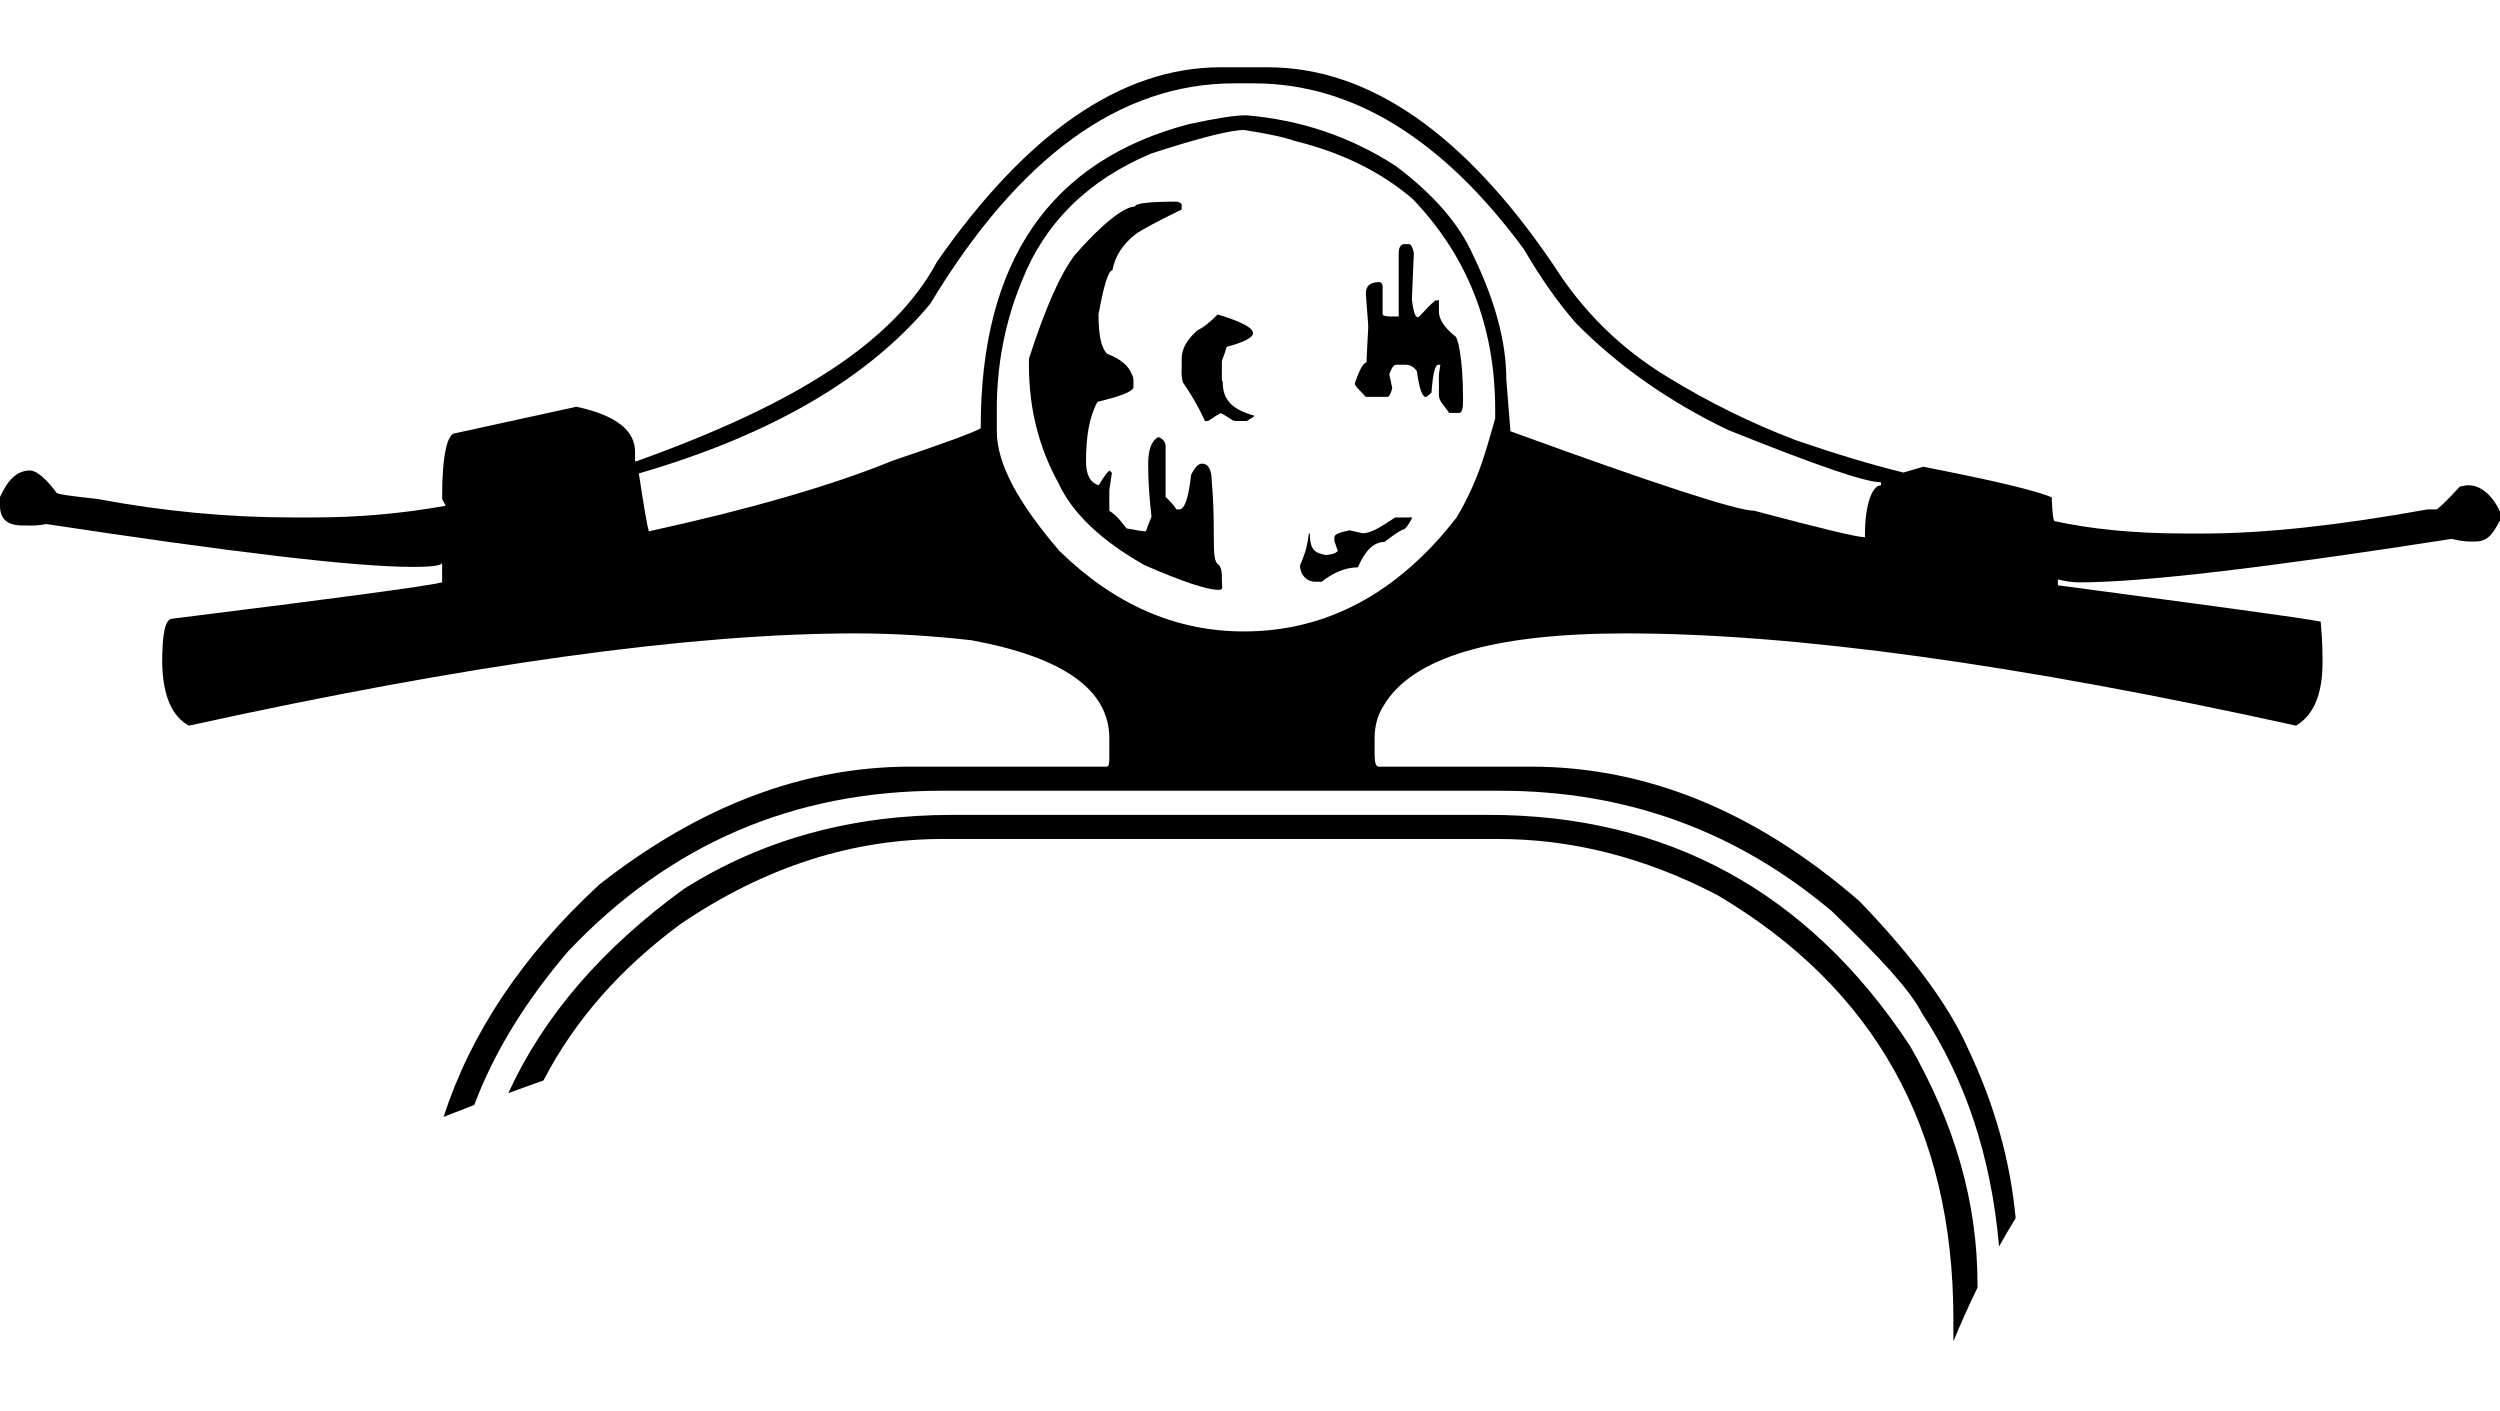
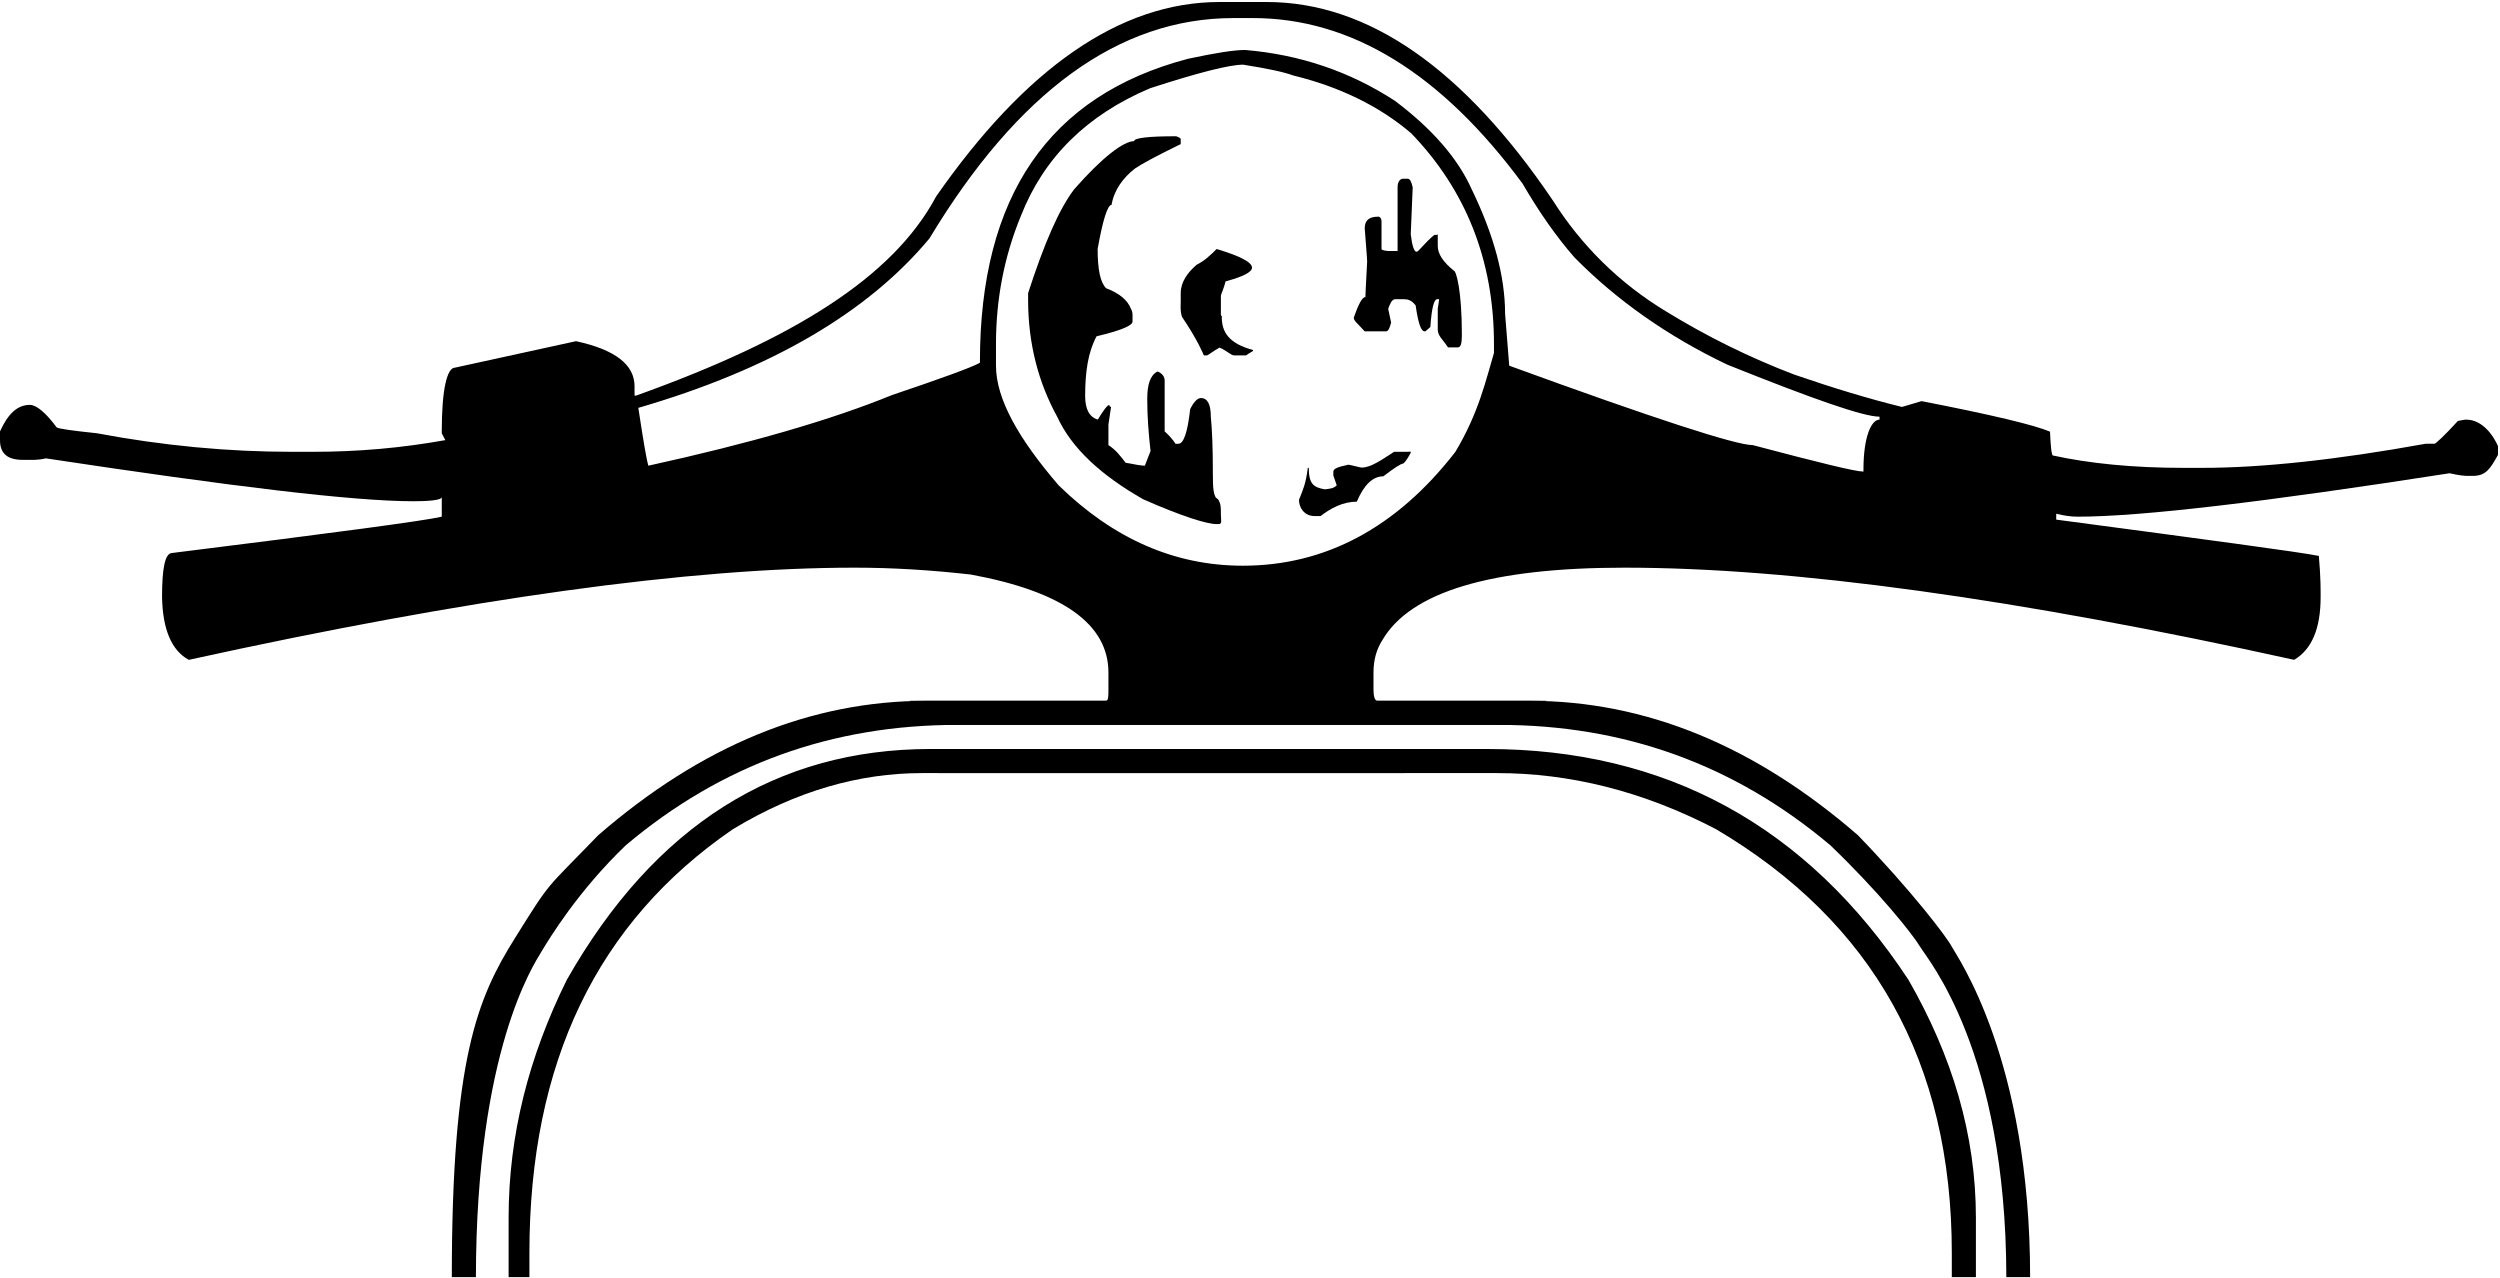
- <svg xmlns="http://www.w3.org/2000/svg" fillRule="evenodd" strokeLinejoin="round" strokeMiterlimit="2" clipRule="evenodd" viewBox="0 0 576 325">
-   <g transform="translate(-661.196 -264.165) scale(1.38907)">
-     <clipPath id="_clip1">
-       <path d="M476 201.333H890.667V412.534H476z" />
-     </clipPath>
-     <g clipPath="url(#_clip1)">
-       <g transform="matrix(1 0 0 -1 365.333 617.333)">
-         <g>
-           <path fill="currentColor" d="M8 6.667c.216 0-.144.106-.144.325v3.092c0 .327.459 1.14.785 2.443 2.82.757 4.38 1.517 4.38 2.278 0 .867-1.861 1.896-5.874 3.092-1.086-1.086-2.002-1.953-3.304-2.604-1.522-1.302-2.654-2.877-2.654-4.72V9.108c0-.76-.113-1.401.212-2.484 2.604-3.8 3.63-6.391 3.63-6.391h.488c.217 0 .921.651 2.116 1.302C8.719 1.1 9.532.233 10.076.233h1.791c.325 0-.011-.024 1.322.738v.162C9.189 2.216 8 4.063 8 6.667" transform="translate(305.477 357.1)" />
-           <path fill="currentColor" d="M32 2.667c0 .866.037 1.681-.504 2.441-.76.325-.829 1.791-.829 4.395v.162c0 3.907-.123 6.943-.339 9.115 0 2.06-.552 3.092-1.635 3.092-.544 0-1.142-.54-1.793-1.843-.435-3.905-1.089-5.748-1.957-5.748h-.488s-.455.862-1.788 2.058v8.464c0 .976-1.006 1.464-1.222 1.464-1.196-.651-1.669-2.172-1.669-4.558 0-2.929.224-5.805.549-8.626l-.946-2.442c-.435 0-1.559.164-3.186.49-.869 1.082-1.526 2.06-2.86 2.929v3.417l.435 2.931c-.22 0-.272.107-.272.325-.325 0-.949-.814-1.925-2.441-1.412.432-2.103 1.735-2.103 3.905 0 4.014.487 7.326 1.899 9.93 4.122.976 5.966 1.789 5.966 2.441v.651c0 .432.062.92-.264 1.465-.544 1.408-1.84 2.548-4.118 3.417-.978.978-1.41 3.147-1.41 6.511.867 4.883 1.656 7.324 2.307 7.324.432 2.495 1.919 4.501 3.871 6.023 1.082.757 3.614 2.116 7.614 4.069v.813c0 .216-.438.379-.765.488-4.557 0-6.973-.272-6.973-.813-1.738 0-5.272-2.66-9.936-7.976C5.161 53.285 2.667 47.532 0 39.288v-1.14c0-7.38 1.783-13.835 4.823-19.368 2.385-5.208 7.237-9.704 14.292-13.717C25.515 2.24 29.663.948 31.291.948h.325c.651 0 .384.687.384 1.556v.163z" transform="translate(281.333 328.385)" />
-           <path fill="currentColor" d="M244 10.667c0 13.778-3.913 26.778-11.183 39.474-16.926 25.716-40.425 38.335-69.938 38.335H74.013c-16.496 0-31.36-3.939-44.597-12.293C15.863 66.325 6.168 55.115.309 42.32c1.955.704 3.899 1.445 5.835 2.104 5.271 10.141 12.844 18.645 22.784 25.985 14.104 9.547 28.589 14.067 43.457 14.067h92.122c11.934 0 24.1-2.916 36.362-9.316C226.912 59.751 240 36.489 240 4.807v-3.66a149.574 149.574 0 004 8.908v.612z" transform="translate(194.667 203.523)" />
-           <path fill="currentColor" d="M18.667 10.667h-2.279c-2.063-1.334-3.853-2.618-5.371-2.618-.218 0-1.11.263-2.193.482-1.521-.326-2.52-.606-2.52-1.147v-.651l.567-1.628c-.544-.544-1.13-.561-1.996-.668-1.847.326-2.647.896-2.647 3.563h-.163C1.74 5.333 1.251 4.325.6 2.697.6 1.396 1.468 0 3.204 0h.977c1.735 1.333 3.743 2.389 6.022 2.389 1.193 2.822 2.658 4.207 4.394 4.207 1.844 1.409 2.931 2.103 3.256 2.103.107 0 .542.386 1.302 1.797 0 .327-.163.171-.488.171" transform="translate(325.696 330.667)" />
-           <path fill="currentColor" fillRule="nonzero" d="M176 116c-6.62 7.703-10.396 14.323-10.396 19.857v3.58c0 7.378 1.329 14.486 4.152 21.322 3.797 9.657 10.919 16.709 21.444 21.158 8.029 2.606 13.164 3.907 15.443 3.907 4.122-.651 6.878-1.248 8.29-1.791 7.594-1.845 14.282-5.045 19.599-9.602 9.005-9.334 13.739-20.996 13.739-34.994v-1.465c-1.334-4.449-2.514-9.928-6.42-16.439-9.766-12.588-21.602-18.88-35.274-18.88-11.286 0-21.462 4.448-30.577 13.347zm-13.063 20.345c-1.333-.761-6.261-2.55-14.614-5.372-10.092-4.124-23.612-8.03-40.431-11.718-.219.652-.792 3.85-1.66 9.604 22.027 6.4 38.124 15.856 48.324 28.118 14.649 24.306 31.451 36.584 50.439 36.584h3.256c16.382 0 31.302-9.24 44.758-27.469 2.711-4.667 5.588-8.797 8.627-12.269 7.052-7.162 15.552-13.108 25.317-17.772 14.323-5.752 22.651-8.658 25.318-8.658v-.488c-1.334 0-2.667-2.766-2.667-8.301v-.325c-1.333 0-7.301 1.465-18.369 4.394-2.823 0-16.346 4.395-40.434 13.184l-.686 8.626c0 6.185-1.864 13.074-5.551 20.67-2.279 5.099-6.52 9.983-12.705 14.65-7.487 4.882-15.792 7.702-24.907 8.462-1.845 0-4.917-.488-9.475-1.464-23.112-6.078-34.54-22.842-34.54-50.293v-.163zm163.67-102.702c-3.039 6.836-8.914 14.936-17.919 24.269-17.145 14.865-35.227 22.316-54.539 22.316h-25.228c-.434 0-.65.723-.65 1.917v2.768c0 2.059.488 3.85 1.464 5.371 4.664 8.028 18.066 12.044 40.202 12.044 27.886 0 64.942-5.101 111.166-15.3 2.929 1.735 4.393 5.209 4.393 10.417 0 .976.027 3.255-.299 6.836-3.254.651-18.26 2.658-43.593 6.023v.976c1.333-.325 2.468-.488 3.555-.488 10.522 0 31.045 2.433 61.754 7.209 1.408-.325 2.347-.44 2.998-.44h.813c2.169 0 2.88 1.096 4.213 3.484v1.466c-1.333 2.929-3.345 4.384-5.189 4.384h-.325l-1.14-.21c-2.388-2.604-3.69-3.79-3.907-3.79h-1.464c-14.759-2.667-27.128-4-37.109-4h-3.094c-8.462 0-15.68.749-21.646 2.052-.219 0-.382 1.352-.488 3.956-2.498 1.082-9.603 2.792-21.322 5.069l-3.256-.964c-5.317 1.303-11.286 3.099-17.902 5.377a127.396 127.396 0 00-21.16 10.42c-7.922 4.774-14.216 11.088-18.88 18.468-14.758 21.811-30.599 32.955-47.526 32.955h-7.813c-16.6 0-32.281-11.101-47.036-32.26-7.163-13.456-23.764-23.74-49.805-33.073h-.271v1.544c0 3.581-3.201 6.076-9.712 7.486l-20.096-4.394c-1.301 0-2.192-3.527-2.192-10.579v-.325l.592-1.127c-7.271-1.301-14.439-1.939-22.032-1.939h-3.419c-10.634 0-21.43 1.016-32.389 3.079-4.124.432-6.347.751-6.673.969-1.846 2.495-3.379 3.74-4.462 3.74-2.062 0-3.617-1.468-4.95-4.397v-1.465c0-2.279 1.328-3.259 3.716-3.259H4.8c.652 0 1.681-.08 3.093.245 30.815-4.666 51.028-7.118 61.014-7.118 2.278 0 4.697.148 4.697.692v-3.255c-2.667-.652-17.719-2.66-44.737-6.023-1.195 0-1.698-2.441-1.698-7.324.107-5.426 1.618-8.898 4.44-10.417 46.44 10.199 83.302 15.3 110.538 15.3 6.185 0 12.542-.381 19.272-1.139 15.3-2.824 22.852-8.248 22.852-16.276v-2.768c0-1.194-.002-1.917-.434-1.917h-32.552c-17.797 0-34.993-6.528-51.596-19.549-12.718-11.74-21.317-24.599-25.844-38.544a377.32 377.32 0 005.08 1.969c3.36 8.881 8.543 17.24 15.556 25.463 16.927 17.904 37.542 26.661 61.85 26.661h92.772c20.724 0 39.062-6.537 55.013-19.991 7.92-7.596 13.045-13.142 14.891-16.83 7.184-10.867 11.542-23.762 12.836-38.768.893 1.596 1.81 3.16 2.753 4.69-.841 9.231-3.383 18.666-7.989 28.314z" transform="translate(110.396 219.772)" />
-           <path fill="currentColor" d="M12 2.667h.163l.813.713c.217 3.147.596 4.62 1.14 4.62h.325l-.237-1.597V2.984c0-1.085.832-1.651 1.703-2.984h1.626c.543 0 .671.812.671 2.008v.325c0 6.943-.916 10.416-1.349 10.416-1.736 1.41-2.651 2.768-2.651 4.07v1.953c0 .216.075-.105-.251-.105h-.325c-1.628-1.334-2.604-2.796-2.931-2.796-.434 0-.76 1.069-.976 2.916l.326 7.78C9.828 27.544 9.559 28 9.233 28h-.814c-.326 0-.882-.332-.882-1.416V16H6.14c-.435 0-1.269.112-1.269.331v4.557c0 .541-.288.813-.504.813-1.628 0-2.287-.65-2.287-1.952.216-3.04.403-4.884.403-5.534-.219-3.799-.287-5.752-.287-5.859-.544 0-1.176-1.245-1.935-3.415 0-.544.615-.941 1.811-2.274h3.58c.325 0 .596.59.815 1.461l-.49 2.261C6.195 7.04 6.573 8 7.117 8h1.466c.65 0 1.301-.172 1.952-1.039.433-3.04.921-4.294 1.465-4.294" transform="translate(335.129 358.667)" />
-         </g>
-       </g>
+ <svg xmlns="http://www.w3.org/2000/svg" width="415" height="212">
+   <g fill="currentColor" fill-rule="evenodd">
+     <path d="M202.81 52.566c.217 0-.143-.106-.143-.325V49.15c0-.327.458-1.14.785-2.443 2.82-.757 4.38-1.517 4.38-2.278 0-.867-1.861-1.896-5.875-3.092-1.085 1.086-2.001 1.953-3.304 2.604-1.521 1.302-2.653 2.877-2.653 4.72v1.465c0 .76-.113 1.401.212 2.484 2.604 3.8 3.63 6.39 3.63 6.39h.487c.218 0 .922-.65 2.116-1.3 1.084.434 1.898 1.3 2.442 1.3h1.79c.326 0-.01.025 1.323-.737V58.1c-4-1.083-5.19-2.93-5.19-5.534" />
+     <path d="M202.667 85.281c0-.866.037-1.681-.504-2.441-.76-.325-.83-1.79-.83-4.395v-.162c0-3.907-.122-6.943-.338-9.115 0-2.06-.552-3.092-1.635-3.092-.544 0-1.143.54-1.793 1.843-.435 3.905-1.09 5.748-1.958 5.748h-.488s-.454-.862-1.788-2.058v-8.464c0-.976-1.005-1.464-1.221-1.464-1.196.65-1.67 2.172-1.67 4.558 0 2.929.225 5.805.55 8.626l-.947 2.442c-.434 0-1.558-.164-3.185-.49-.87-1.082-1.527-2.06-2.86-2.93v-3.416l.435-2.931c-.22 0-.272-.107-.272-.325-.326 0-.95.814-1.926 2.44-1.412-.431-2.102-1.734-2.102-3.904 0-4.014.486-7.326 1.898-9.93 4.123-.976 5.967-1.79 5.967-2.441v-.65c0-.433.061-.92-.264-1.466-.544-1.408-1.84-2.548-4.119-3.417-.977-.978-1.409-3.147-1.409-6.511.867-4.883 1.656-7.324 2.307-7.324.432-2.495 1.918-4.501 3.87-6.023 1.083-.757 3.615-2.116 7.615-4.07v-.812c0-.216-.439-.38-.765-.488-4.558 0-6.974.272-6.974.813-1.737 0-5.272 2.66-9.936 7.976-2.497 3.255-4.992 9.008-7.658 17.252v1.14c0 7.38 1.782 13.835 4.822 19.368 2.386 5.208 7.238 9.704 14.292 13.717 6.4 2.823 10.548 4.115 12.176 4.115h.326c.65 0 .384-.687.384-1.556v-.163ZM328 202.143c0-13.778-3.913-26.778-11.183-39.474-16.926-25.716-40.425-38.335-69.938-38.335h-88.866c-16.496 0-16.496 4-1.628 4h92.122c11.934 0 24.1 2.916 36.362 9.316C310.912 153.06 324 176.32 324 208.003V212h4v-9.857Z" />
+     <path d="M84.43 202.143c0-13.778 3.377-26.778 9.651-39.474 14.61-25.716 34.89-38.335 60.362-38.335h76.697c14.237 0 14.237 4 1.405 4h-79.507c-10.3 0-20.8 2.916-31.383 9.316-22.477 15.41-33.773 38.67-33.773 70.353V212H84.43v-9.857ZM233.696 75h-2.28c-2.062 1.333-3.852 2.617-5.37 2.617-.218 0-1.11-.262-2.193-.481-1.521.325-2.52.605-2.52 1.147v.65l.567 1.628c-.544.544-1.13.562-1.996.668-1.847-.325-2.647-.896-2.647-3.562h-.163c-.325 2.666-.814 3.674-1.465 5.302 0 1.302.868 2.698 2.604 2.698h.977c1.735-1.334 3.743-2.39 6.022-2.39 1.193-2.821 2.658-4.206 4.394-4.206 1.844-1.41 2.93-2.103 3.256-2.103.107 0 .542-.387 1.302-1.797 0-.327-.163-.171-.488-.171" />
+     <g fill-rule="nonzero">
+       <path d="M175.73 80.561c-6.62-7.702-10.397-14.322-10.397-19.857v-3.58c0-7.377 1.33-14.485 4.152-21.321 3.798-9.658 10.919-16.71 21.444-21.16 8.03-2.604 13.164-3.906 15.443-3.906 4.123.65 6.879 1.248 8.29 1.79 7.594 1.846 14.282 5.046 19.6 9.604C243.266 31.464 248 43.127 248 57.124v1.465c-1.333 4.45-2.513 9.928-6.42 16.439-9.765 12.588-21.601 18.88-35.273 18.88-11.287 0-21.463-4.448-30.578-13.347Zm-13.063-20.345c-1.334.761-6.262 2.55-14.615 5.372-10.092 4.124-23.612 8.03-40.43 11.719-.22-.652-.793-3.851-1.66-9.604 22.026-6.4 38.123-15.856 48.323-28.12C168.935 15.28 185.735 3 204.724 3h3.256c16.383 0 31.303 9.24 44.759 27.47 2.71 4.666 5.588 8.797 8.626 12.269 7.052 7.16 15.552 13.108 25.318 17.772 14.322 5.752 22.65 8.657 25.317 8.657v.488c-1.333 0-2.667 2.767-2.667 8.301v.326c-1.333 0-7.301-1.466-18.37-4.395-2.822 0-16.344-4.395-40.432-13.184l-.687-8.625c0-6.186-1.864-13.075-5.55-20.671-2.28-5.099-6.52-9.983-12.706-14.65-7.487-4.882-15.792-7.702-24.907-8.462-1.845 0-4.917.488-9.474 1.464-23.112 6.079-34.54 22.843-34.54 50.293v.163ZM324 157.155c-.785-1.538-6.577-9.172-15.583-18.506-17.145-14.865-35.226-22.316-54.538-22.316H228.65c-.435 0-.651-.722-.651-1.917v-2.768c0-2.059.488-3.85 1.464-5.37 4.664-8.029 18.067-12.045 40.203-12.045 27.885 0 64.94 5.102 111.165 15.3 2.93-1.734 4.393-5.21 4.393-10.417 0-.976.027-3.255-.298-6.836-3.255-.65-18.26-2.657-43.594-6.023v-.976c1.334.326 2.468.488 3.555.488 10.523 0 31.045-2.433 61.755-7.21 1.408.326 2.346.44 2.997.44h.813c2.17 0 2.88-1.095 4.214-3.483V74.05c-1.334-2.93-3.346-4.384-5.19-4.384h-.325l-1.14.209c-2.388 2.604-3.69 3.79-3.907 3.79h-1.464c-14.758 2.667-27.128 4-37.11 4h-3.092c-8.463 0-15.68-.749-21.647-2.051-.219 0-.381-1.352-.488-3.956-2.497-1.083-9.603-2.792-21.321-5.07l-3.256.964c-5.318-1.302-11.287-3.098-17.903-5.377a127.369 127.369 0 0 1-21.16-10.42c-7.921-4.773-14.216-11.088-18.88-18.468C243.027 11.478 227.185.333 210.259.333h-7.814c-16.6 0-32.281 11.102-47.036 32.26-7.162 13.456-23.764 23.74-49.805 33.074h-.27v-1.544c0-3.582-3.202-6.076-9.713-7.487L75.525 61.03c-1.301 0-2.192 3.526-2.192 10.578v.326l.592 1.126C66.655 74.363 59.487 75 51.893 75h-3.418c-10.635 0-21.431-1.016-32.39-3.079-4.124-.432-6.346-.75-6.673-.97-1.845-2.494-3.379-3.74-4.461-3.74-2.063 0-3.618 1.469-4.951 4.398v1.466c0 2.278 1.328 3.258 3.716 3.258h.813c.652 0 1.682.08 3.094-.245 30.814 4.667 51.028 7.119 61.013 7.119 2.279 0 4.697-.148 4.697-.692v3.254c-2.666.652-17.718 2.66-44.737 6.023-1.195 0-1.697 2.441-1.697 7.324.106 5.427 1.617 8.899 4.44 10.417 46.44-10.198 83.3-15.3 110.537-15.3 6.185 0 12.543.382 19.272 1.139 15.3 2.824 22.852 8.248 22.852 16.276v2.768c0 1.195-.001 1.917-.433 1.917h-32.552c2.14 1.771 0 1.771 5.045 4h92.772c20.724 0 39.063 6.538 55.013 19.99 7.92 7.597 13.612 14.681 14.89 16.832 1.28 2.15 14.265 17.272 14.316 54.845H337c0-36.31-12.215-53.308-13-54.845Z" />
+       <path d="M85.452 155.775c6.192-9.907 4.845-7.792 13.85-17.126 17.145-14.865 35.227-22.316 54.539-22.316h102.864c-2.404 1.848-2.404 1.848-5.046 4h-92.772c-20.724 0-39.062 6.538-55.013 19.99-7.92 7.597-12.73 15.526-14.01 17.677-1.279 2.15-10.813 16.427-10.864 54h-4c0-36.31 4.261-46.318 10.452-56.225Z" />
    </g>
+     <path d="M236.463 55h.162l.814-.713c.217-3.147.596-4.62 1.14-4.62h.325l-.237 1.597v3.419c0 1.085.832 1.65 1.702 2.984h1.627c.543 0 .67-.812.67-2.008v-.326c0-6.942-.915-10.416-1.349-10.416-1.736-1.409-2.65-2.768-2.65-4.069v-1.953c0-.216.074.105-.251.105h-.325c-1.628 1.333-2.604 2.796-2.931 2.796-.435 0-.76-1.07-.976-2.916l.325-7.78c-.218-.977-.488-1.433-.813-1.433h-.815c-.325 0-.881.332-.881 1.416v10.584h-1.397c-.435 0-1.27-.112-1.27-.331v-4.557c0-.542-.288-.814-.504-.814-1.628 0-2.286.651-2.286 1.952.216 3.04.402 4.884.402 5.535-.218 3.799-.286 5.752-.286 5.859-.544 0-1.176 1.245-1.935 3.414 0 .544.615.942 1.81 2.275h3.58c.326 0 .597-.59.815-1.461l-.49-2.262c.218-.65.597-1.61 1.14-1.61h1.466c.65 0 1.302.172 1.952 1.038.434 3.04.922 4.295 1.466 4.295" />
  </g>
</svg>
